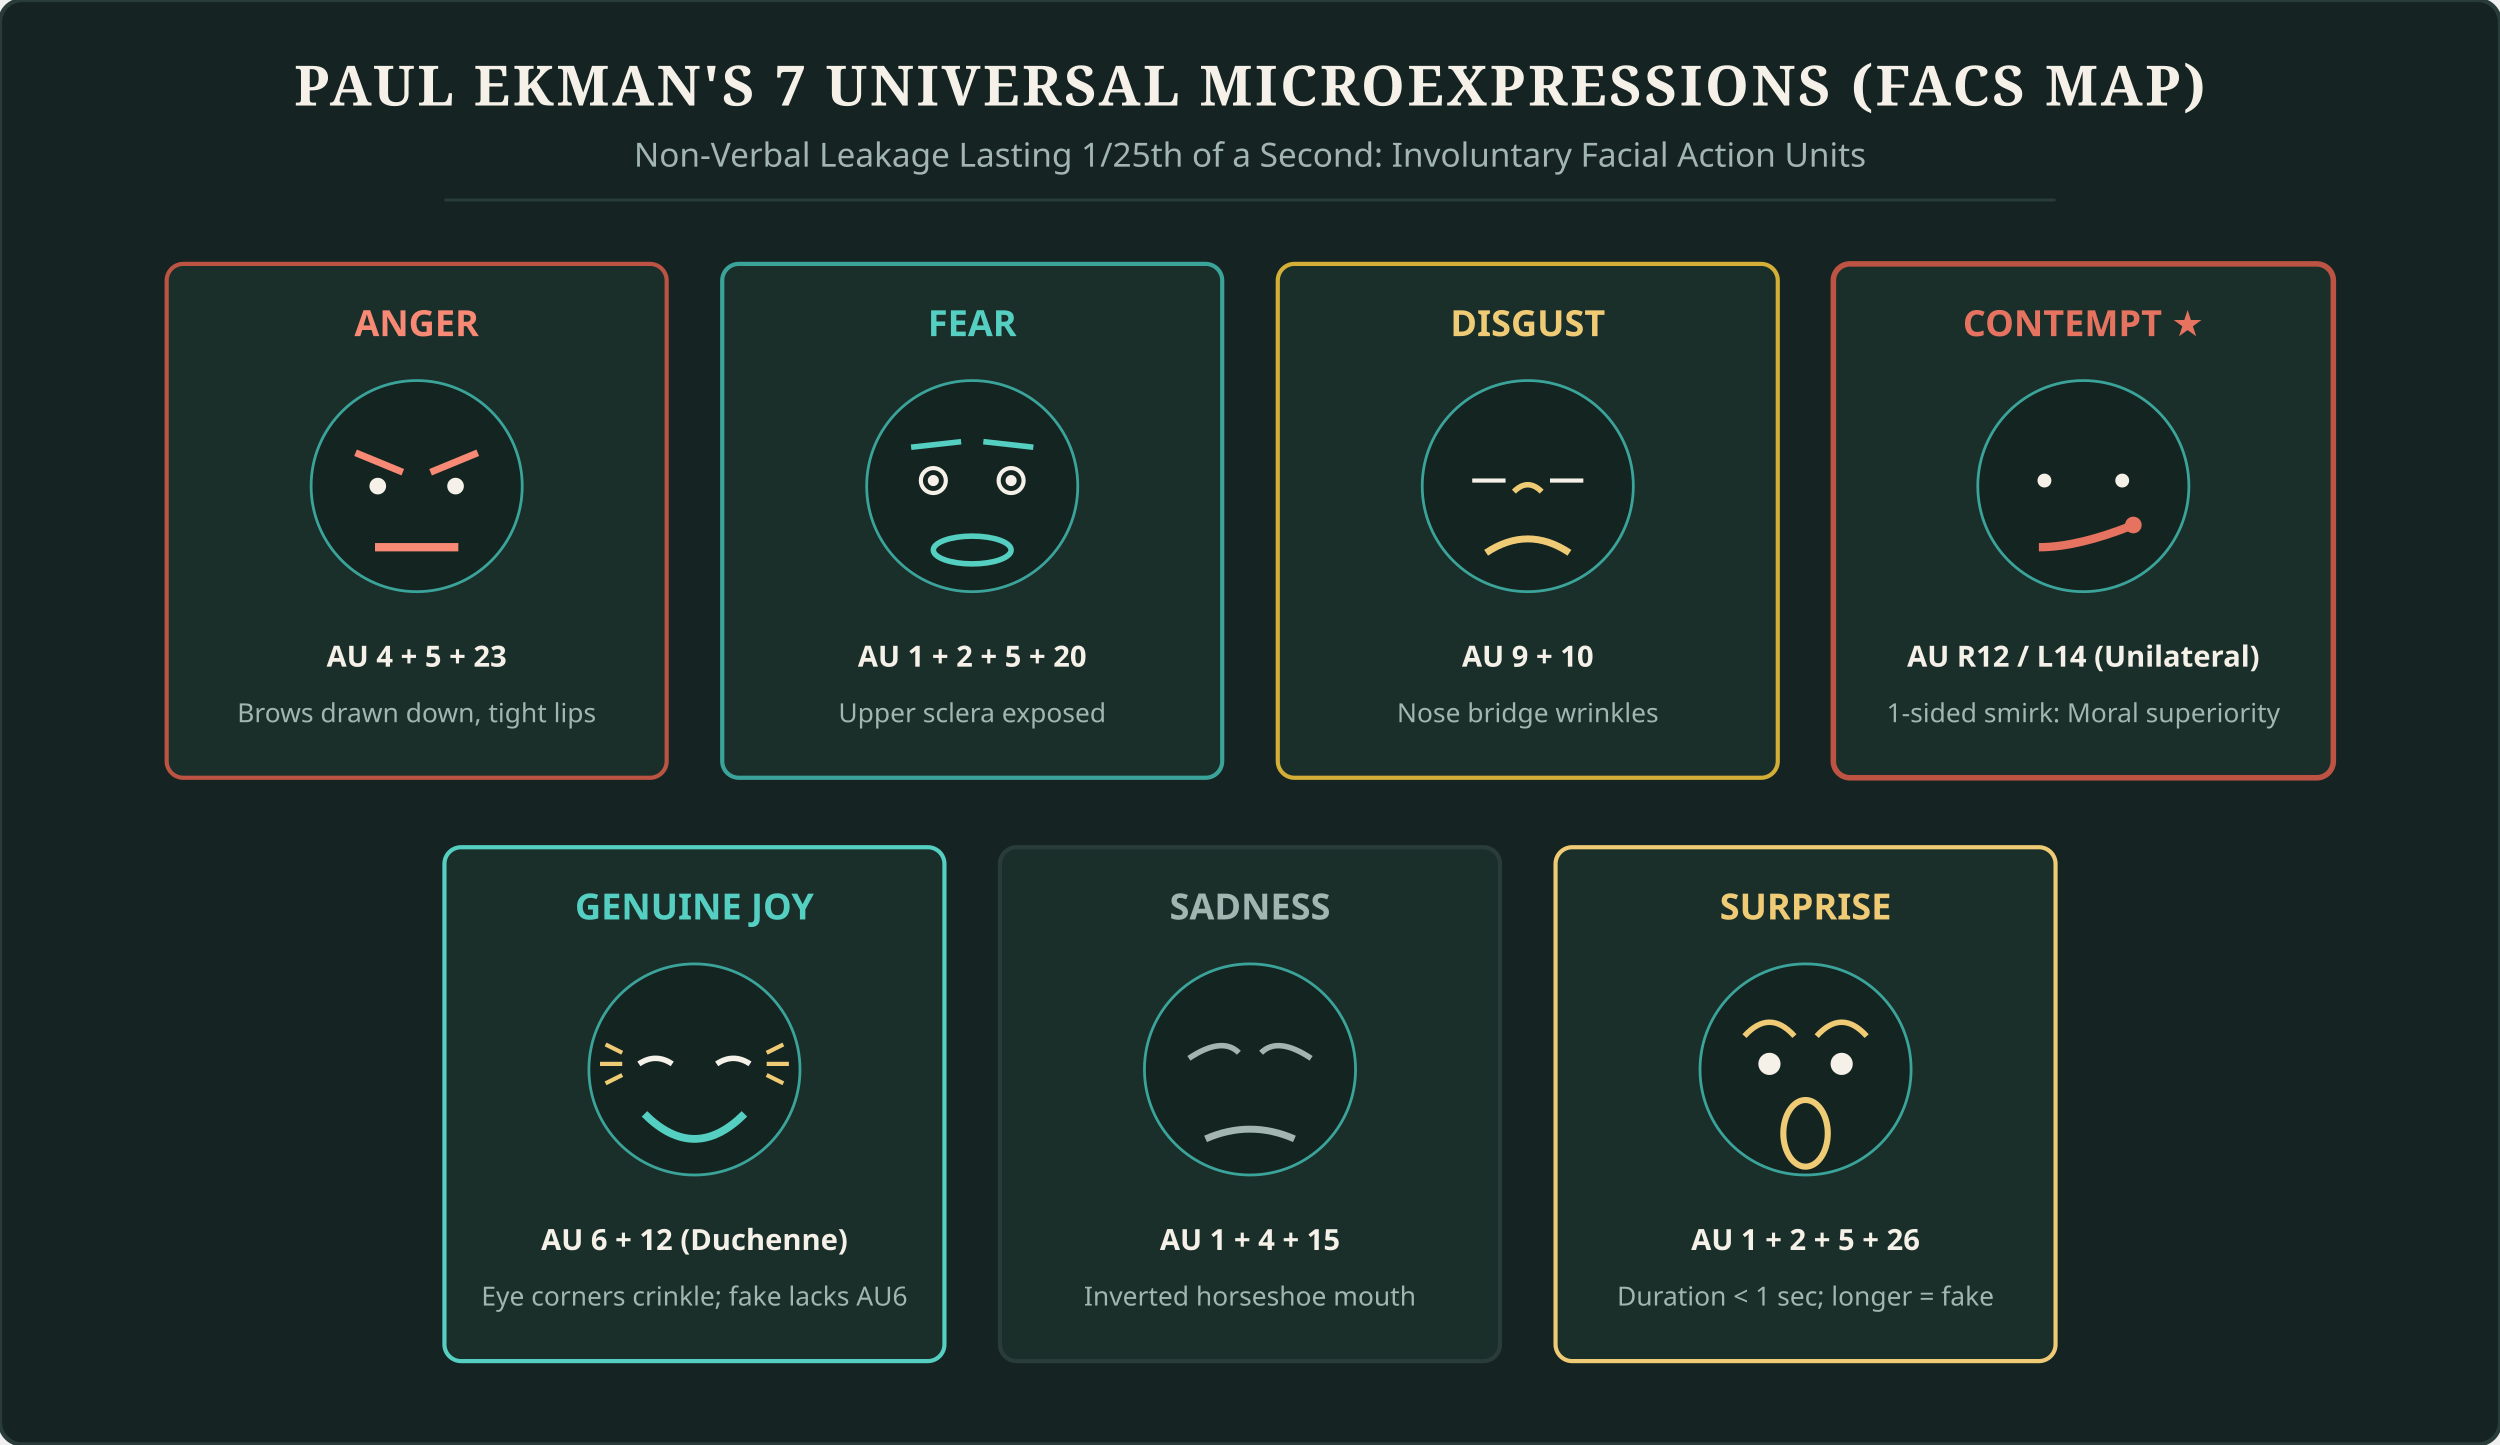
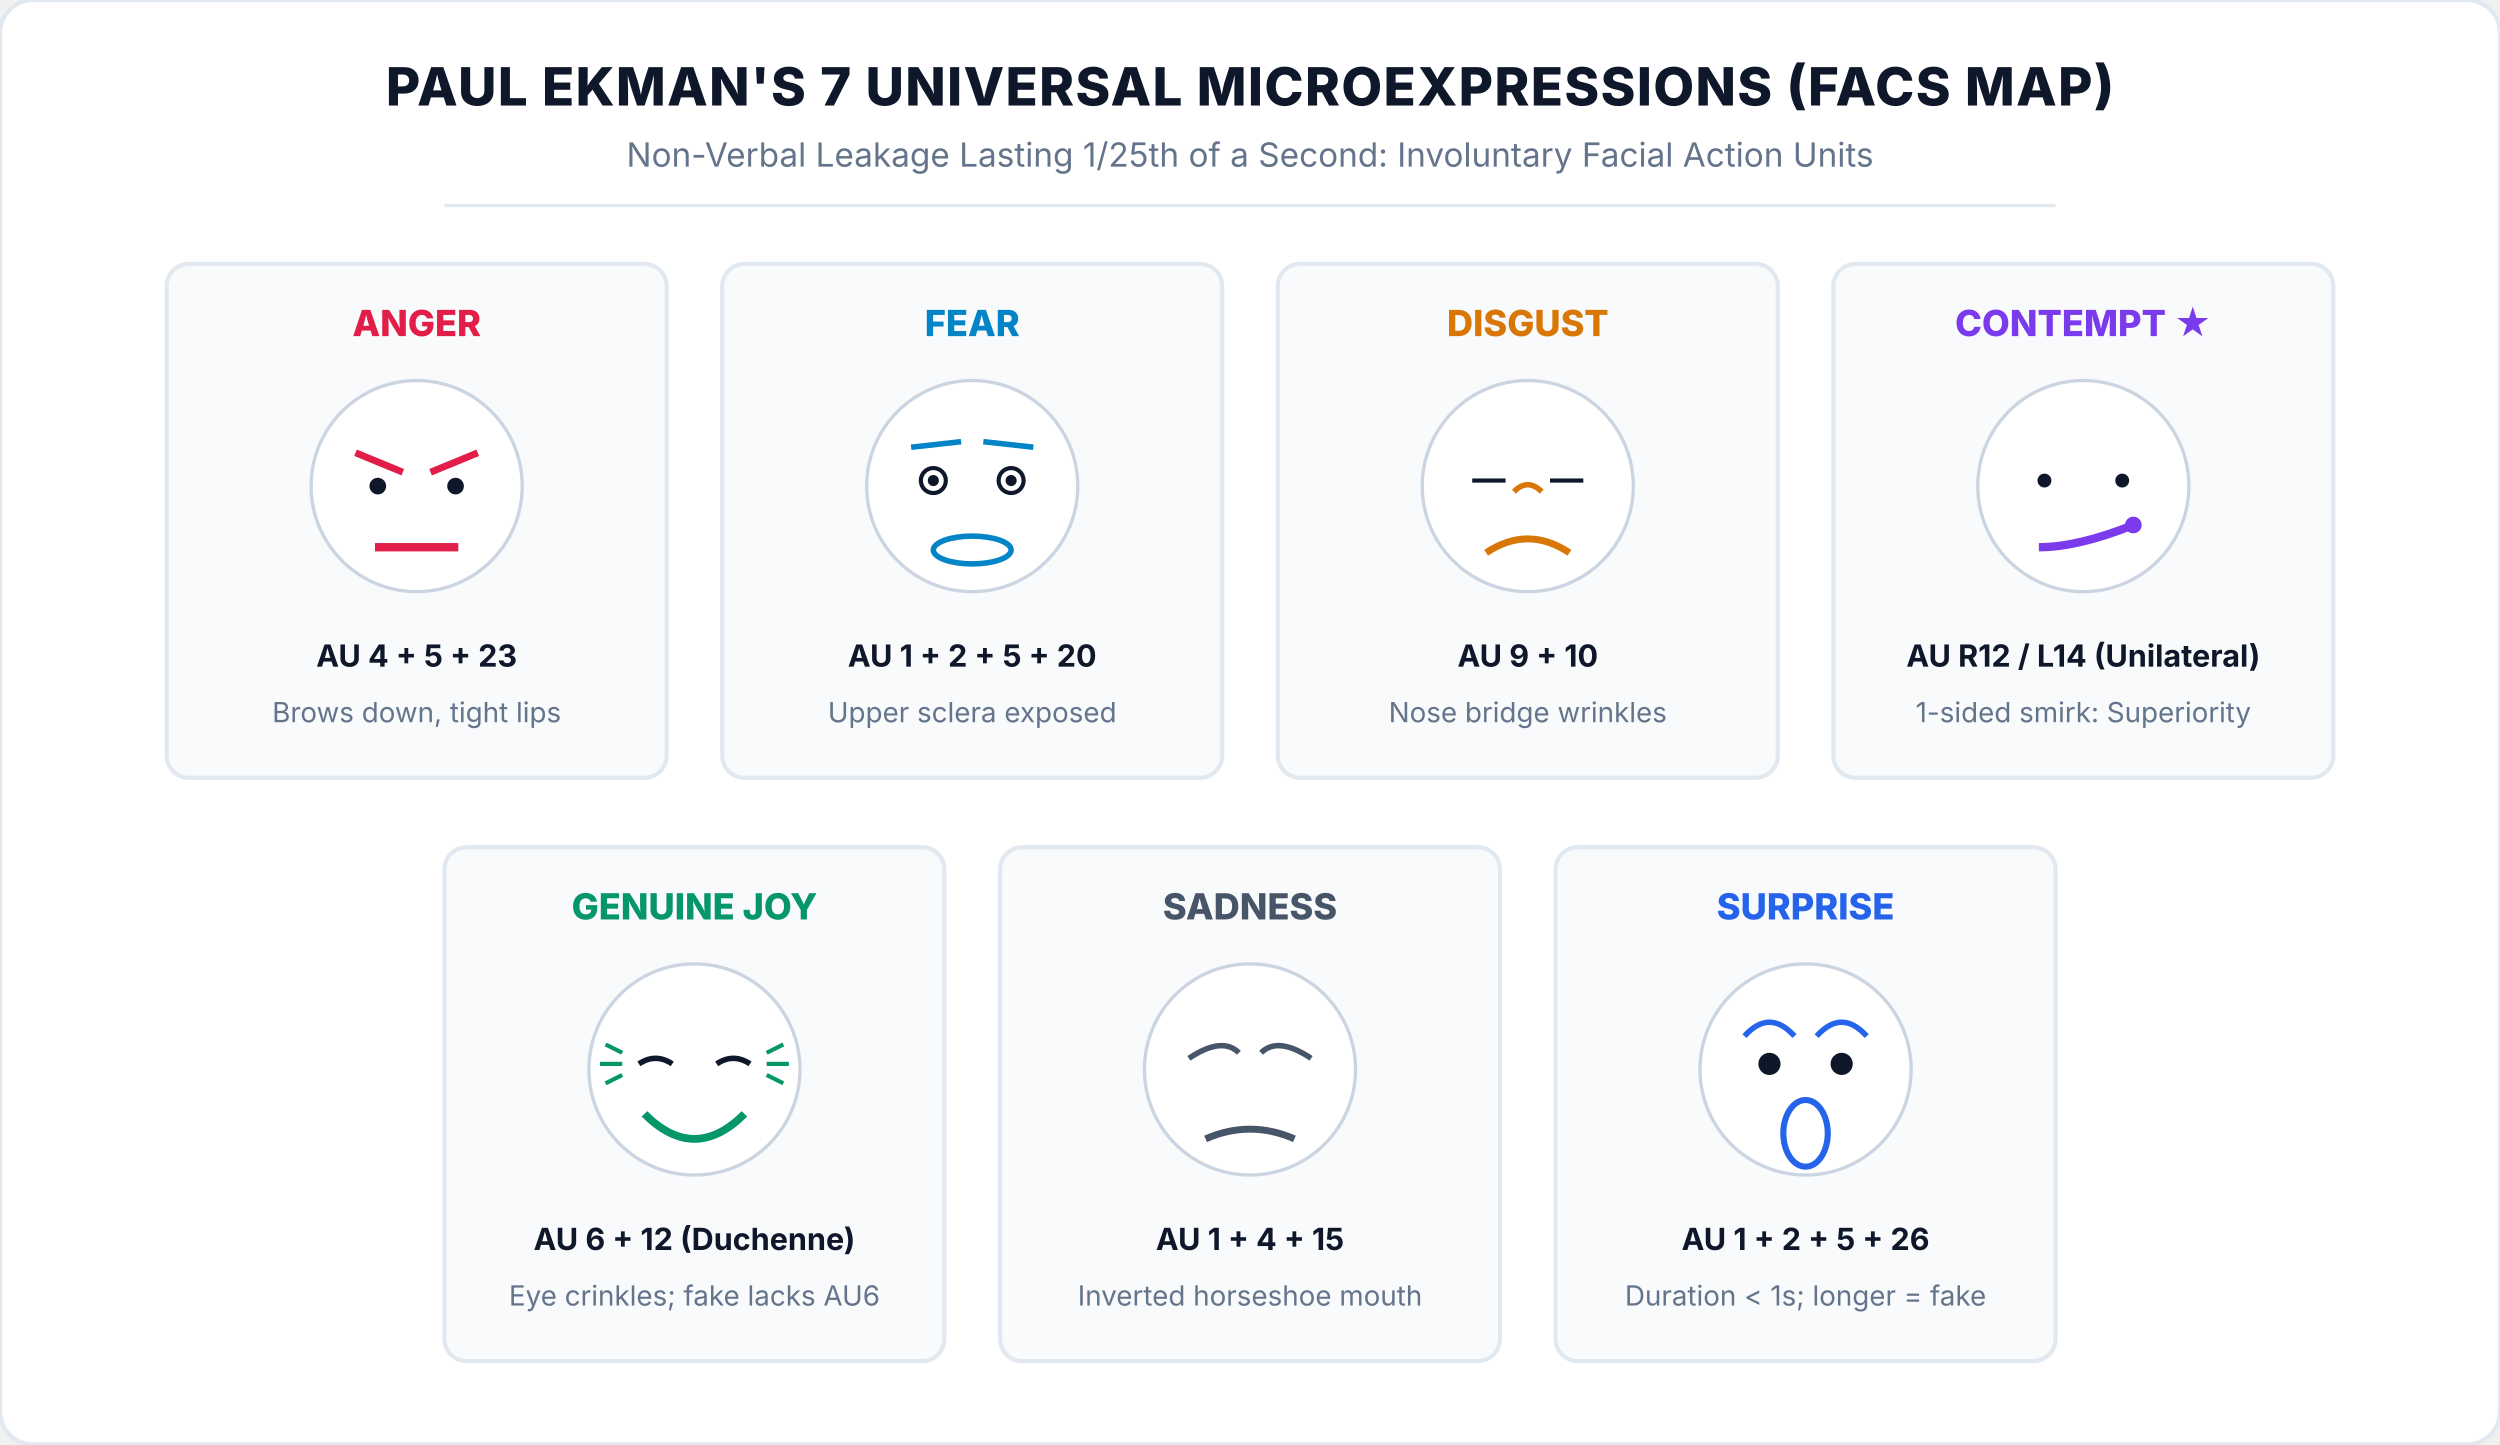
<svg xmlns="http://www.w3.org/2000/svg" viewBox="0 0 900 520" width="100%" height="100%">
-   <rect width="900" height="520" rx="8" fill="#152422" stroke="#2a3c39" stroke-width="1.5" />
-   <text x="450" y="38" text-anchor="middle" font-family="'Iowan Old Style', Georgia, serif" font-size="20" font-weight="700" fill="#f5f1e8" letter-spacing="1">PAUL EKMAN'S 7 UNIVERSAL MICROEXPRESSIONS (FACS MAP)</text>
-   <text x="450" y="60" text-anchor="middle" font-family="'Avenir Next', sans-serif" font-size="12" fill="#a2b5b0">Non-Verbal Leakage Lasting 1/25th of a Second: Involuntary Facial Action Units</text>
-   <line x1="160" y1="72" x2="740" y2="72" stroke="#2a3c39" stroke-width="1" />
+   <rect width="900" height="520" rx="12" fill="#ffffff" stroke="#e2e8f0" stroke-width="1.5" />
+   <text x="450" y="38" text-anchor="middle" font-family="'Plus Jakarta Sans', -apple-system, sans-serif" font-size="19" font-weight="800" fill="#0f172a" letter-spacing="0.5">PAUL EKMAN'S 7 UNIVERSAL MICROEXPRESSIONS (FACS MAP)</text>
+   <text x="450" y="60" text-anchor="middle" font-family="'Plus Jakarta Sans', -apple-system, sans-serif" font-size="12" fill="#64748b">Non-Verbal Leakage Lasting 1/25th of a Second: Involuntary Facial Action Units</text>
+   <line x1="160" y1="74" x2="740" y2="74" stroke="#e2e8f0" stroke-width="1.2" />
  <g transform="translate(60, 95)">
-     <rect width="180" height="185" rx="6" fill="#1a2e2a" stroke="#bd5342" stroke-width="1.5" />
-     <text x="90" y="26" text-anchor="middle" font-family="'Avenir Next', sans-serif" font-size="13" font-weight="800" fill="#f88975">ANGER</text>
-     <circle cx="90" cy="80" r="38" fill="#142421" stroke="#3ba49a" stroke-width="1" />
-     <line x1="68" y1="68" x2="85" y2="75" stroke="#f88975" stroke-width="2.5" />
-     <line x1="112" y1="68" x2="95" y2="75" stroke="#f88975" stroke-width="2.5" />
-     <circle cx="76" cy="80" r="3" fill="#f5f1e8" />
-     <circle cx="104" cy="80" r="3" fill="#f5f1e8" />
-     <line x1="75" y1="102" x2="105" y2="102" stroke="#f88975" stroke-width="3" />
-     <text x="90" y="145" text-anchor="middle" font-family="'Avenir Next', sans-serif" font-size="10.5" font-weight="700" fill="#f5f1e8">AU 4 + 5 + 23</text>
-     <text x="90" y="165" text-anchor="middle" font-family="'Avenir Next', sans-serif" font-size="9.5" fill="#a2b5b0">Brows drawn down, tight lips</text>
+     <rect width="180" height="185" rx="8" fill="#f8fafc" stroke="#e2e8f0" stroke-width="1.5" />
+     <text x="90" y="26" text-anchor="middle" font-family="'Plus Jakarta Sans', -apple-system, sans-serif" font-size="13" font-weight="800" fill="#e11d48">ANGER</text>
+     <circle cx="90" cy="80" r="38" fill="#ffffff" stroke="#cbd5e1" stroke-width="1.2" />
+     <line x1="68" y1="68" x2="85" y2="75" stroke="#e11d48" stroke-width="2.5" />
+     <line x1="112" y1="68" x2="95" y2="75" stroke="#e11d48" stroke-width="2.5" />
+     <circle cx="76" cy="80" r="3" fill="#0f172a" />
+     <circle cx="104" cy="80" r="3" fill="#0f172a" />
+     <line x1="75" y1="102" x2="105" y2="102" stroke="#e11d48" stroke-width="3" />
+     <text x="90" y="145" text-anchor="middle" font-family="'Plus Jakarta Sans', -apple-system, sans-serif" font-size="11" font-weight="700" fill="#0f172a">AU 4 + 5 + 23</text>
+     <text x="90" y="165" text-anchor="middle" font-family="'Plus Jakarta Sans', -apple-system, sans-serif" font-size="10" fill="#64748b">Brows down, tight lips</text>
  </g>
  <g transform="translate(260, 95)">
-     <rect width="180" height="185" rx="6" fill="#1a2e2a" stroke="#3ba49a" stroke-width="1.5" />
-     <text x="90" y="26" text-anchor="middle" font-family="'Avenir Next', sans-serif" font-size="13" font-weight="800" fill="#55cfc1">FEAR</text>
-     <circle cx="90" cy="80" r="38" fill="#142421" stroke="#3ba49a" stroke-width="1" />
-     <line x1="68" y1="66" x2="86" y2="64" stroke="#55cfc1" stroke-width="2" />
-     <line x1="112" y1="66" x2="94" y2="64" stroke="#55cfc1" stroke-width="2" />
-     <circle cx="76" cy="78" r="4.5" fill="none" stroke="#f5f1e8" stroke-width="1.5" />
-     <circle cx="76" cy="78" r="2" fill="#f5f1e8" />
-     <circle cx="104" cy="78" r="4.5" fill="none" stroke="#f5f1e8" stroke-width="1.5" />
-     <circle cx="104" cy="78" r="2" fill="#f5f1e8" />
-     <ellipse cx="90" cy="103" rx="14" ry="5" fill="none" stroke="#55cfc1" stroke-width="2" />
-     <text x="90" y="145" text-anchor="middle" font-family="'Avenir Next', sans-serif" font-size="10.5" font-weight="700" fill="#f5f1e8">AU 1 + 2 + 5 + 20</text>
-     <text x="90" y="165" text-anchor="middle" font-family="'Avenir Next', sans-serif" font-size="9.5" fill="#a2b5b0">Upper sclera exposed</text>
+     <rect width="180" height="185" rx="8" fill="#f8fafc" stroke="#e2e8f0" stroke-width="1.5" />
+     <text x="90" y="26" text-anchor="middle" font-family="'Plus Jakarta Sans', -apple-system, sans-serif" font-size="13" font-weight="800" fill="#0284c7">FEAR</text>
+     <circle cx="90" cy="80" r="38" fill="#ffffff" stroke="#cbd5e1" stroke-width="1.2" />
+     <line x1="68" y1="66" x2="86" y2="64" stroke="#0284c7" stroke-width="2" />
+     <line x1="112" y1="66" x2="94" y2="64" stroke="#0284c7" stroke-width="2" />
+     <circle cx="76" cy="78" r="4.5" fill="none" stroke="#0f172a" stroke-width="1.5" />
+     <circle cx="76" cy="78" r="2" fill="#0f172a" />
+     <circle cx="104" cy="78" r="4.5" fill="none" stroke="#0f172a" stroke-width="1.5" />
+     <circle cx="104" cy="78" r="2" fill="#0f172a" />
+     <ellipse cx="90" cy="103" rx="14" ry="5" fill="none" stroke="#0284c7" stroke-width="2" />
+     <text x="90" y="145" text-anchor="middle" font-family="'Plus Jakarta Sans', -apple-system, sans-serif" font-size="11" font-weight="700" fill="#0f172a">AU 1 + 2 + 5 + 20</text>
+     <text x="90" y="165" text-anchor="middle" font-family="'Plus Jakarta Sans', -apple-system, sans-serif" font-size="10" fill="#64748b">Upper sclera exposed</text>
  </g>
  <g transform="translate(460, 95)">
-     <rect width="180" height="185" rx="6" fill="#1a2e2a" stroke="#d4af37" stroke-width="1.5" />
-     <text x="90" y="26" text-anchor="middle" font-family="'Avenir Next', sans-serif" font-size="13" font-weight="800" fill="#f0cb75">DISGUST</text>
-     <circle cx="90" cy="80" r="38" fill="#142421" stroke="#3ba49a" stroke-width="1" />
-     <path d="M 85 82 Q 90 77 95 82" fill="none" stroke="#f0cb75" stroke-width="2" />
-     <path d="M 75 104 Q 90 94 105 104" fill="none" stroke="#f0cb75" stroke-width="2.5" />
-     <line x1="70" y1="78" x2="82" y2="78" stroke="#f5f1e8" stroke-width="1.5" />
-     <line x1="98" y1="78" x2="110" y2="78" stroke="#f5f1e8" stroke-width="1.5" />
-     <text x="90" y="145" text-anchor="middle" font-family="'Avenir Next', sans-serif" font-size="10.5" font-weight="700" fill="#f5f1e8">AU 9 + 10</text>
-     <text x="90" y="165" text-anchor="middle" font-family="'Avenir Next', sans-serif" font-size="9.5" fill="#a2b5b0">Nose bridge wrinkles</text>
+     <rect width="180" height="185" rx="8" fill="#f8fafc" stroke="#e2e8f0" stroke-width="1.5" />
+     <text x="90" y="26" text-anchor="middle" font-family="'Plus Jakarta Sans', -apple-system, sans-serif" font-size="13" font-weight="800" fill="#d97706">DISGUST</text>
+     <circle cx="90" cy="80" r="38" fill="#ffffff" stroke="#cbd5e1" stroke-width="1.2" />
+     <path d="M 85 82 Q 90 77 95 82" fill="none" stroke="#d97706" stroke-width="2" />
+     <path d="M 75 104 Q 90 94 105 104" fill="none" stroke="#d97706" stroke-width="2.5" />
+     <line x1="70" y1="78" x2="82" y2="78" stroke="#0f172a" stroke-width="1.5" />
+     <line x1="98" y1="78" x2="110" y2="78" stroke="#0f172a" stroke-width="1.5" />
+     <text x="90" y="145" text-anchor="middle" font-family="'Plus Jakarta Sans', -apple-system, sans-serif" font-size="11" font-weight="700" fill="#0f172a">AU 9 + 10</text>
+     <text x="90" y="165" text-anchor="middle" font-family="'Plus Jakarta Sans', -apple-system, sans-serif" font-size="10" fill="#64748b">Nose bridge wrinkles</text>
  </g>
  <g transform="translate(660, 95)">
-     <rect width="180" height="185" rx="6" fill="#1a2e2a" stroke="#bd5342" stroke-width="2" />
-     <text x="90" y="26" text-anchor="middle" font-family="'Avenir Next', sans-serif" font-size="13" font-weight="800" fill="#e5735f">CONTEMPT ★</text>
-     <circle cx="90" cy="80" r="38" fill="#142421" stroke="#3ba49a" stroke-width="1" />
-     <circle cx="76" cy="78" r="2.5" fill="#f5f1e8" />
-     <circle cx="104" cy="78" r="2.5" fill="#f5f1e8" />
-     <path d="M 74 102 Q 88 102 108 94" fill="none" stroke="#e5735f" stroke-width="3" />
-     <circle cx="108" cy="94" r="3" fill="#e5735f" />
-     <text x="90" y="145" text-anchor="middle" font-family="'Avenir Next', sans-serif" font-size="10.5" font-weight="700" fill="#f5f1e8">AU R12 / L14 (Unilateral)</text>
-     <text x="90" y="165" text-anchor="middle" font-family="'Avenir Next', sans-serif" font-size="9.5" fill="#a2b5b0">1-sided smirk: Moral superiority</text>
+     <rect width="180" height="185" rx="8" fill="#f8fafc" stroke="#e2e8f0" stroke-width="1.5" />
+     <text x="90" y="26" text-anchor="middle" font-family="'Plus Jakarta Sans', -apple-system, sans-serif" font-size="13" font-weight="800" fill="#7c3aed">CONTEMPT ★</text>
+     <circle cx="90" cy="80" r="38" fill="#ffffff" stroke="#cbd5e1" stroke-width="1.2" />
+     <circle cx="76" cy="78" r="2.5" fill="#0f172a" />
+     <circle cx="104" cy="78" r="2.5" fill="#0f172a" />
+     <path d="M 74 102 Q 88 102 108 94" fill="none" stroke="#7c3aed" stroke-width="3" />
+     <circle cx="108" cy="94" r="3" fill="#7c3aed" />
+     <text x="90" y="145" text-anchor="middle" font-family="'Plus Jakarta Sans', -apple-system, sans-serif" font-size="11" font-weight="700" fill="#0f172a">AU R12 / L14 (Unilateral)</text>
+     <text x="90" y="165" text-anchor="middle" font-family="'Plus Jakarta Sans', -apple-system, sans-serif" font-size="10" fill="#64748b">1-sided smirk: Superiority</text>
  </g>
  <g transform="translate(160, 305)">
-     <rect width="180" height="185" rx="6" fill="#1a2e2a" stroke="#55cfc1" stroke-width="1.5" />
-     <text x="90" y="26" text-anchor="middle" font-family="'Avenir Next', sans-serif" font-size="13" font-weight="800" fill="#55cfc1">GENUINE JOY</text>
-     <circle cx="90" cy="80" r="38" fill="#142421" stroke="#3ba49a" stroke-width="1" />
-     <path d="M 64 74 L 58 71 M 64 78 L 56 78 M 64 82 L 58 85" stroke="#f0cb75" stroke-width="1.5" />
-     <path d="M 116 74 L 122 71 M 116 78 L 124 78 M 116 82 L 122 85" stroke="#f0cb75" stroke-width="1.5" />
-     <path d="M 70 78 Q 76 74 82 78" fill="none" stroke="#f5f1e8" stroke-width="2" />
-     <path d="M 98 78 Q 104 74 110 78" fill="none" stroke="#f5f1e8" stroke-width="2" />
-     <path d="M 72 96 Q 90 114 108 96" fill="none" stroke="#55cfc1" stroke-width="2.8" />
-     <text x="90" y="145" text-anchor="middle" font-family="'Avenir Next', sans-serif" font-size="10.5" font-weight="700" fill="#f5f1e8">AU 6 + 12 (Duchenne)</text>
-     <text x="90" y="165" text-anchor="middle" font-family="'Avenir Next', sans-serif" font-size="9.5" fill="#a2b5b0">Eye corners crinkle; fake lacks AU6</text>
+     <rect width="180" height="185" rx="8" fill="#f8fafc" stroke="#e2e8f0" stroke-width="1.5" />
+     <text x="90" y="26" text-anchor="middle" font-family="'Plus Jakarta Sans', -apple-system, sans-serif" font-size="13" font-weight="800" fill="#059669">GENUINE JOY</text>
+     <circle cx="90" cy="80" r="38" fill="#ffffff" stroke="#cbd5e1" stroke-width="1.2" />
+     <path d="M 64 74 L 58 71 M 64 78 L 56 78 M 64 82 L 58 85" stroke="#059669" stroke-width="1.5" />
+     <path d="M 116 74 L 122 71 M 116 78 L 124 78 M 116 82 L 122 85" stroke="#059669" stroke-width="1.5" />
+     <path d="M 70 78 Q 76 74 82 78" fill="none" stroke="#0f172a" stroke-width="2" />
+     <path d="M 98 78 Q 104 74 110 78" fill="none" stroke="#0f172a" stroke-width="2" />
+     <path d="M 72 96 Q 90 114 108 96" fill="none" stroke="#059669" stroke-width="2.8" />
+     <text x="90" y="145" text-anchor="middle" font-family="'Plus Jakarta Sans', -apple-system, sans-serif" font-size="11" font-weight="700" fill="#0f172a">AU 6 + 12 (Duchenne)</text>
+     <text x="90" y="165" text-anchor="middle" font-family="'Plus Jakarta Sans', -apple-system, sans-serif" font-size="10" fill="#64748b">Eye crinkles; fake lacks AU6</text>
  </g>
  <g transform="translate(360, 305)">
-     <rect width="180" height="185" rx="6" fill="#1a2e2a" stroke="#2a3c39" stroke-width="1.5" />
-     <text x="90" y="26" text-anchor="middle" font-family="'Avenir Next', sans-serif" font-size="13" font-weight="800" fill="#a2b5b0">SADNESS</text>
-     <circle cx="90" cy="80" r="38" fill="#142421" stroke="#3ba49a" stroke-width="1" />
-     <path d="M 68 76 Q 80 68 86 74" fill="none" stroke="#a2b5b0" stroke-width="2" />
-     <path d="M 112 76 Q 100 68 94 74" fill="none" stroke="#a2b5b0" stroke-width="2" />
-     <path d="M 74 105 Q 90 98 106 105" fill="none" stroke="#a2b5b0" stroke-width="2.5" />
-     <text x="90" y="145" text-anchor="middle" font-family="'Avenir Next', sans-serif" font-size="10.5" font-weight="700" fill="#f5f1e8">AU 1 + 4 + 15</text>
-     <text x="90" y="165" text-anchor="middle" font-family="'Avenir Next', sans-serif" font-size="9.5" fill="#a2b5b0">Inverted horseshoe mouth</text>
+     <rect width="180" height="185" rx="8" fill="#f8fafc" stroke="#e2e8f0" stroke-width="1.5" />
+     <text x="90" y="26" text-anchor="middle" font-family="'Plus Jakarta Sans', -apple-system, sans-serif" font-size="13" font-weight="800" fill="#475569">SADNESS</text>
+     <circle cx="90" cy="80" r="38" fill="#ffffff" stroke="#cbd5e1" stroke-width="1.2" />
+     <path d="M 68 76 Q 80 68 86 74" fill="none" stroke="#475569" stroke-width="2" />
+     <path d="M 112 76 Q 100 68 94 74" fill="none" stroke="#475569" stroke-width="2" />
+     <path d="M 74 105 Q 90 98 106 105" fill="none" stroke="#475569" stroke-width="2.5" />
+     <text x="90" y="145" text-anchor="middle" font-family="'Plus Jakarta Sans', -apple-system, sans-serif" font-size="11" font-weight="700" fill="#0f172a">AU 1 + 4 + 15</text>
+     <text x="90" y="165" text-anchor="middle" font-family="'Plus Jakarta Sans', -apple-system, sans-serif" font-size="10" fill="#64748b">Inverted horseshoe mouth</text>
  </g>
  <g transform="translate(560, 305)">
-     <rect width="180" height="185" rx="6" fill="#1a2e2a" stroke="#f0cb75" stroke-width="1.5" />
-     <text x="90" y="26" text-anchor="middle" font-family="'Avenir Next', sans-serif" font-size="13" font-weight="800" fill="#f0cb75">SURPRISE</text>
-     <circle cx="90" cy="80" r="38" fill="#142421" stroke="#3ba49a" stroke-width="1" />
-     <path d="M 68 68 Q 77 58 86 68" fill="none" stroke="#f0cb75" stroke-width="2" />
-     <path d="M 94 68 Q 103 58 112 68" fill="none" stroke="#f0cb75" stroke-width="2" />
-     <circle cx="77" cy="78" r="4" fill="#f5f1e8" />
-     <circle cx="103" cy="78" r="4" fill="#f5f1e8" />
-     <ellipse cx="90" cy="103" rx="8" ry="12" fill="none" stroke="#f0cb75" stroke-width="2.2" />
-     <text x="90" y="145" text-anchor="middle" font-family="'Avenir Next', sans-serif" font-size="10.5" font-weight="700" fill="#f5f1e8">AU 1 + 2 + 5 + 26</text>
-     <text x="90" y="165" text-anchor="middle" font-family="'Avenir Next', sans-serif" font-size="9.5" fill="#a2b5b0">Duration &lt; 1 sec; longer = fake</text>
+     <rect width="180" height="185" rx="8" fill="#f8fafc" stroke="#e2e8f0" stroke-width="1.5" />
+     <text x="90" y="26" text-anchor="middle" font-family="'Plus Jakarta Sans', -apple-system, sans-serif" font-size="13" font-weight="800" fill="#2563eb">SURPRISE</text>
+     <circle cx="90" cy="80" r="38" fill="#ffffff" stroke="#cbd5e1" stroke-width="1.2" />
+     <path d="M 68 68 Q 77 58 86 68" fill="none" stroke="#2563eb" stroke-width="2" />
+     <path d="M 94 68 Q 103 58 112 68" fill="none" stroke="#2563eb" stroke-width="2" />
+     <circle cx="77" cy="78" r="4" fill="#0f172a" />
+     <circle cx="103" cy="78" r="4" fill="#0f172a" />
+     <ellipse cx="90" cy="103" rx="8" ry="12" fill="none" stroke="#2563eb" stroke-width="2.2" />
+     <text x="90" y="145" text-anchor="middle" font-family="'Plus Jakarta Sans', -apple-system, sans-serif" font-size="11" font-weight="700" fill="#0f172a">AU 1 + 2 + 5 + 26</text>
+     <text x="90" y="165" text-anchor="middle" font-family="'Plus Jakarta Sans', -apple-system, sans-serif" font-size="10" fill="#64748b">Duration &lt; 1s; longer = fake</text>
  </g>
</svg>
